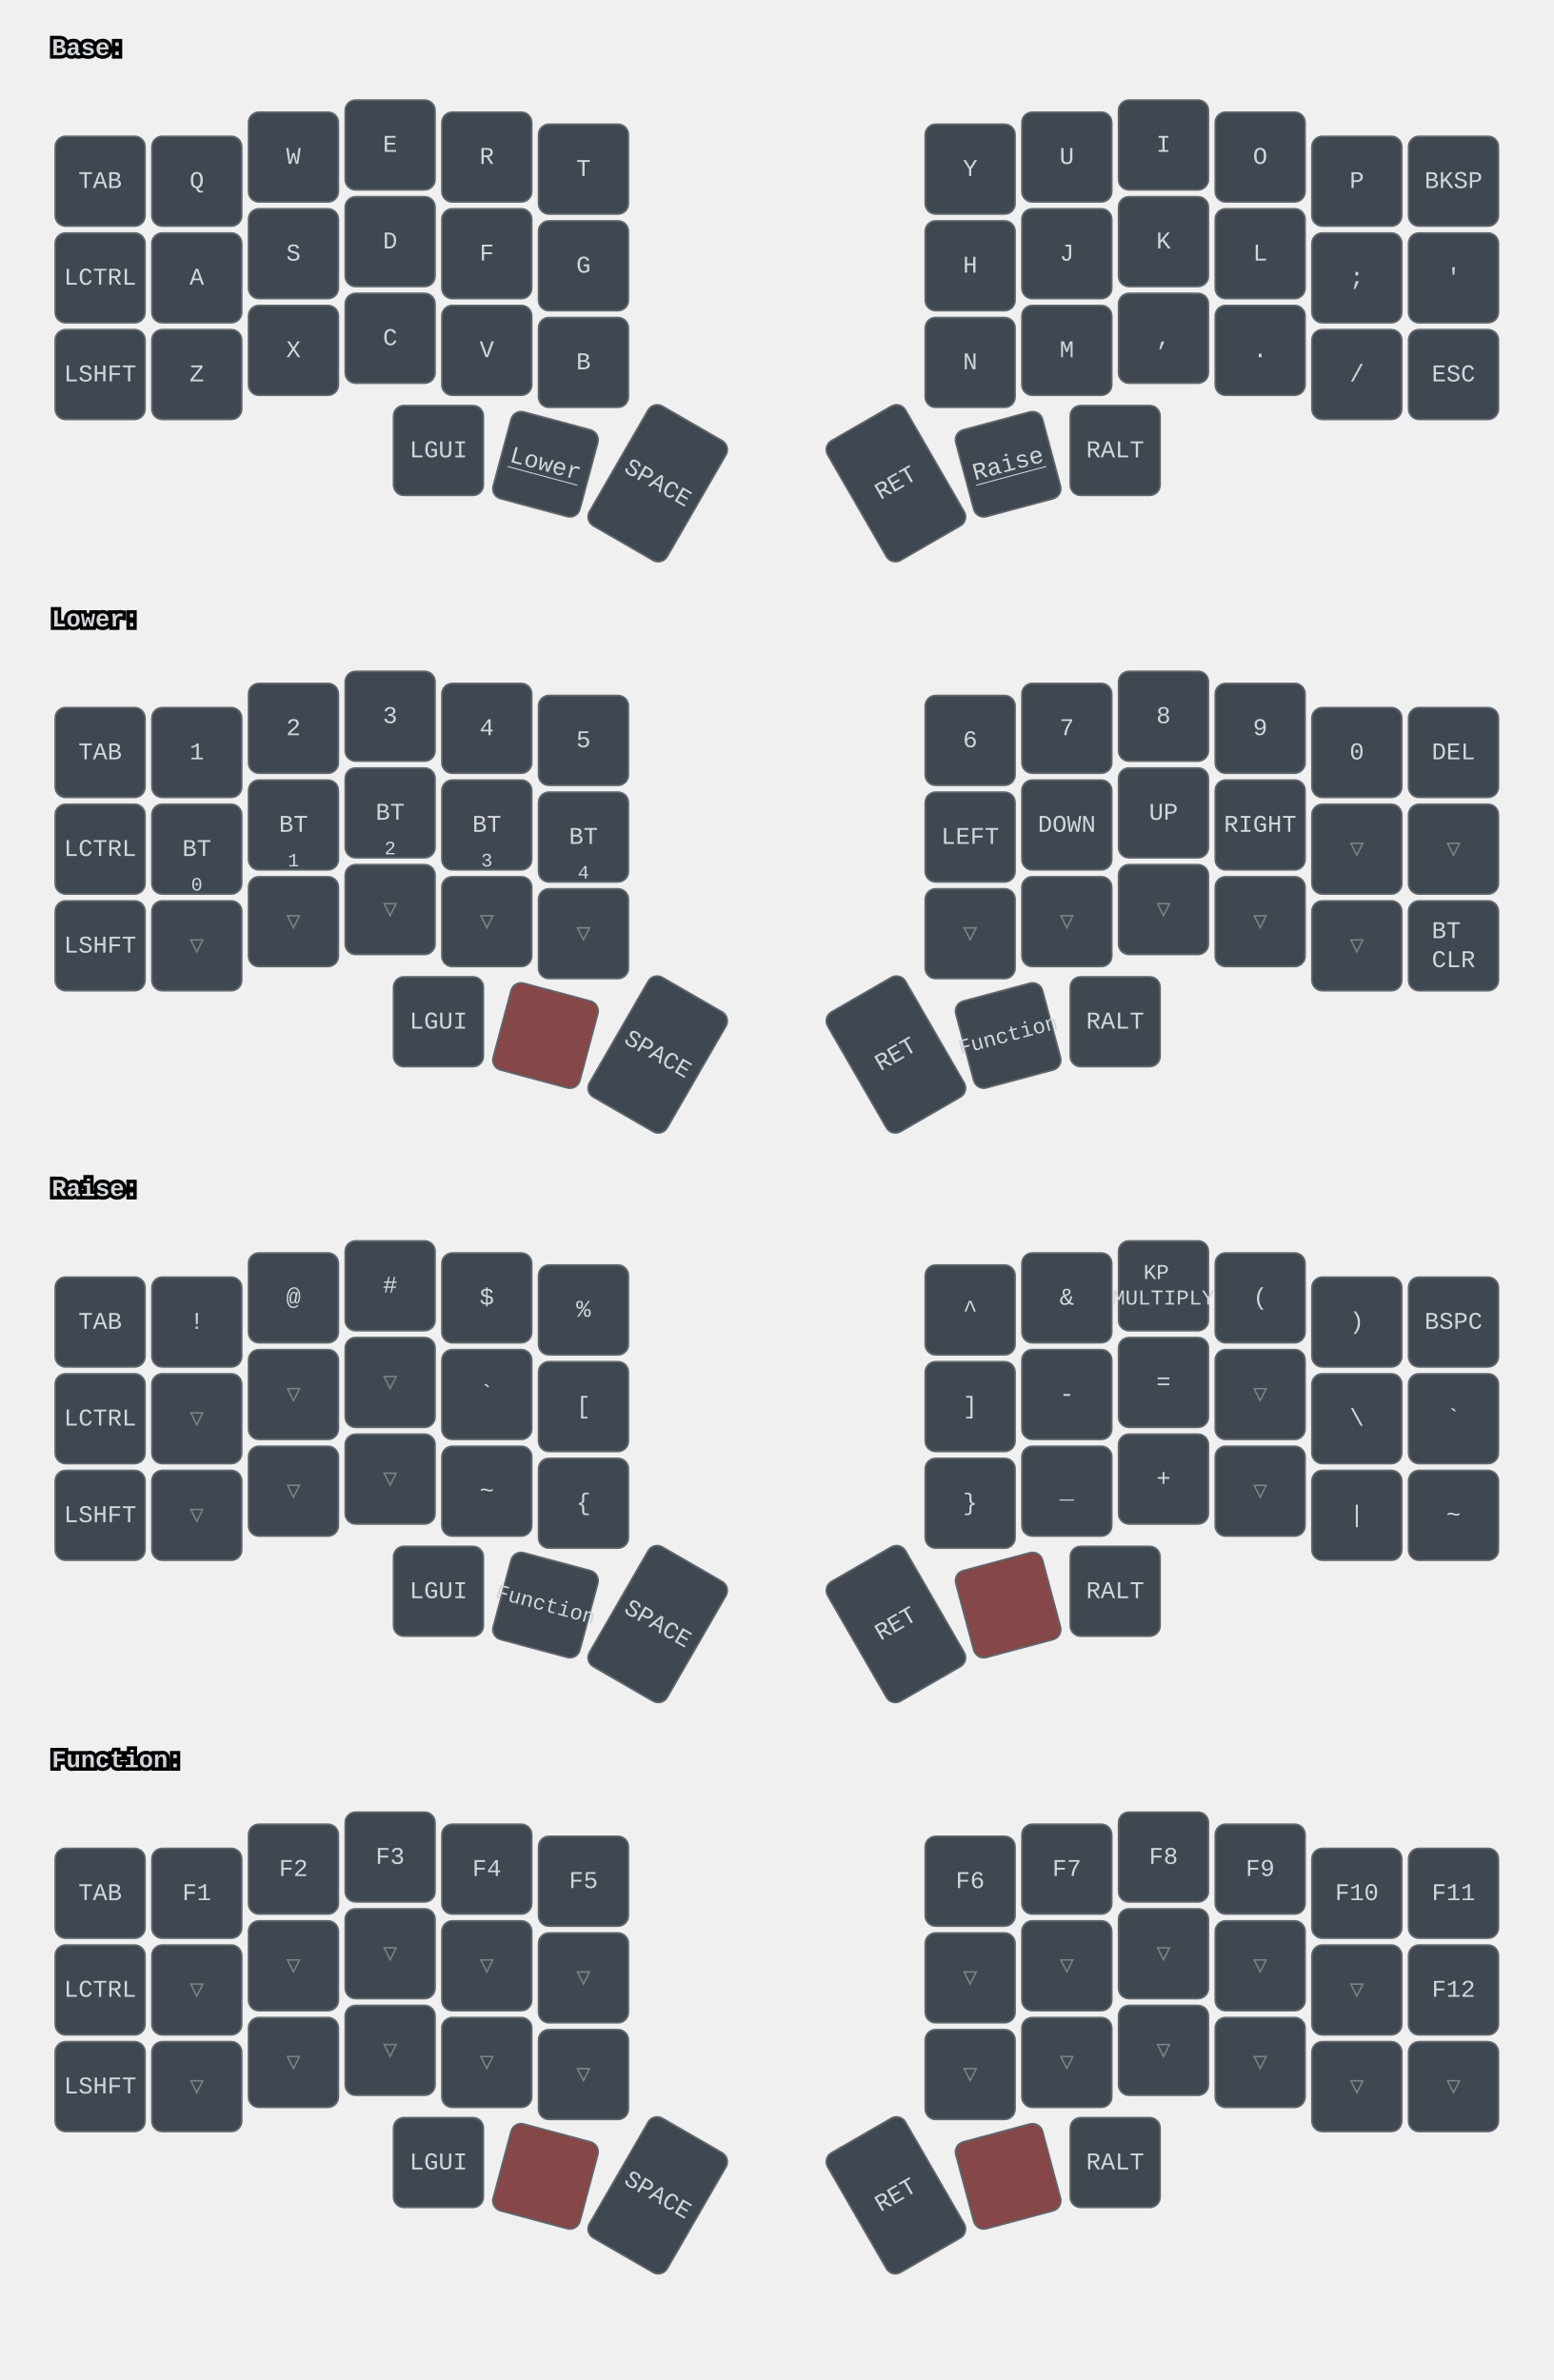
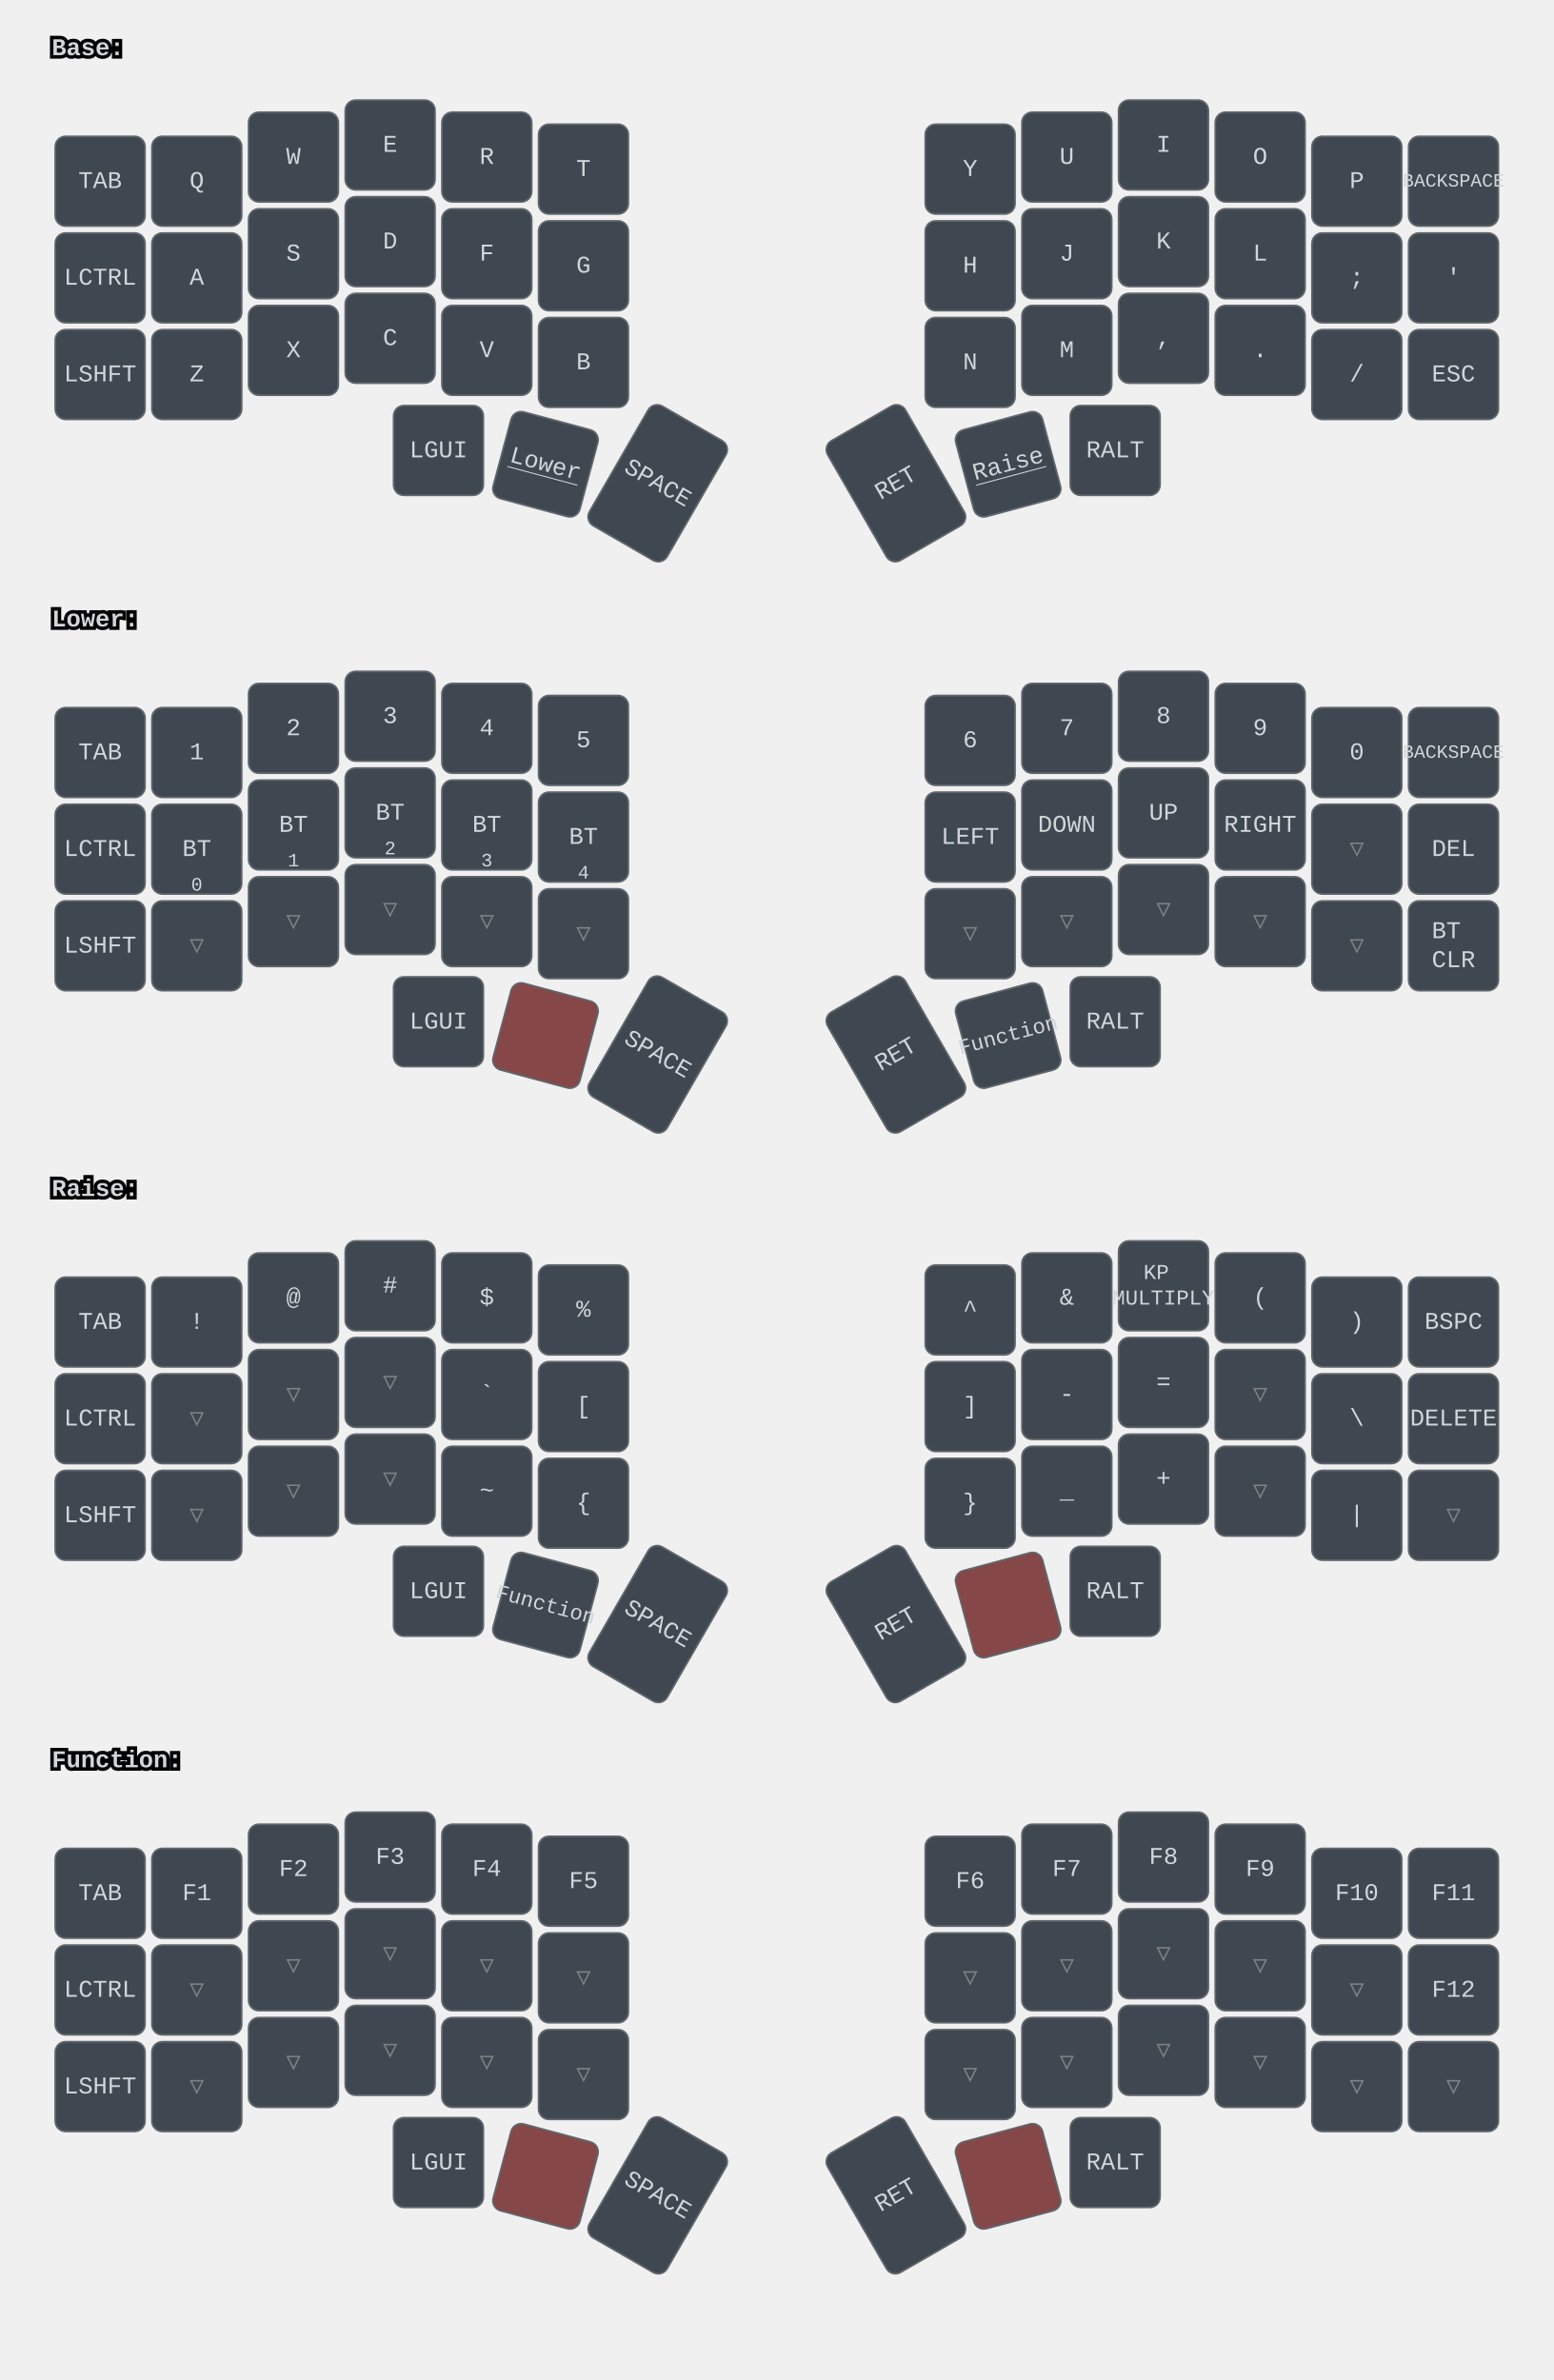
<svg xmlns="http://www.w3.org/2000/svg" width="900" height="1379" viewBox="0 0 900 1379" class="keymap">
  <style>/* inherit to force styles through use tags */
svg path {
    fill: inherit;
}

/* font and background color specifications */
svg.keymap {
    font-family: SFMono-Regular,Consolas,Liberation Mono,Menlo,monospace;
    font-size: 14px;
    font-kerning: normal;
    text-rendering: optimizeLegibility;
    fill: #24292e;
}

/* default key styling */
rect.key {
    fill: #f6f8fa;
}

rect.key, rect.combo {
    stroke: #c9cccf;
    stroke-width: 1;
}

/* default key side styling, only used is draw_key_sides is set */
rect.side {
    filter: brightness(90%);
}

/* color accent for combo boxes */
rect.combo, rect.combo-separate {
    fill: #cdf;
}

/* color accent for held keys */
rect.held, rect.combo.held {
    fill: #fdd;
}

/* color accent for ghost (optional) keys */
rect.ghost, rect.combo.ghost {
    stroke-dasharray: 4, 4;
    stroke-width: 2;
}

text {
    text-anchor: middle;
    dominant-baseline: middle;
}

/* styling for layer labels */
text.label {
    font-weight: bold;
    text-anchor: start;
    stroke: white;
    stroke-width: 4;
    paint-order: stroke;
}

/* styling for optional footer */
text.footer {
    text-anchor: end;
    dominant-baseline: auto;
    stroke: white;
    stroke-width: 4;
    paint-order: stroke;
}

/* styling for combo tap, and key non-tap label text */
text.combo, text.hold, text.shifted, text.left, text.right {
    font-size: 11px;
}

text.hold {
    text-anchor: middle;
    dominant-baseline: auto;
}

text.shifted {
    text-anchor: middle;
    dominant-baseline: hanging;
}

text.left {
    text-anchor: start;
}

text.right {
    text-anchor: end;
}

text.layer-activator {
    text-decoration: underline;
}

/* styling for hold/shifted label text in combo box */
text.combo.hold, text.combo.shifted, text.combo.left, text.combo.right {
    font-size: 8px;
}

/* lighter symbol for transparent keys */
text.trans {
    fill: #7b7e81;
}

/* styling for combo dendrons */
path.combo {
    stroke-width: 1;
    stroke: gray;
    fill: none;
}

/* Start Tabler Icons Cleanup */
/* cannot use height/width with glyphs */
.icon-tabler &gt; path {
    fill: inherit;
    stroke: inherit;
    stroke-width: 2;
}
/* hide tabler's default box */
.icon-tabler &gt; path[stroke="none"][fill="none"] {
    visibility: hidden;
}
/* End Tabler Icons Cleanup */

svg.keymap { fill: #d1d6db; }
rect.key { fill: #3f4750; }
rect.key, rect.combo { stroke: #60666c; }
rect.combo, rect.combo-separate { fill: #1f3d7a; }
rect.held, rect.combo.held { fill: #854747; }
text.label, text.footer { stroke: black; }
text.trans { fill: #7e8184; }
path.combo { stroke: #7f7f7f; }
</style>
  <g transform="translate(30, 0)" class="layer-Base">
    <text x="0" y="28" class="label" id="Base">Base:</text>
    <g transform="translate(0, 56)">
      <g transform="translate(28, 49)" class="key keypos-0">
        <rect rx="6" ry="6" x="-26" y="-26" width="52" height="52" class="key" />
        <text x="0" y="0" class="key tap">TAB</text>
      </g>
      <g transform="translate(84, 49)" class="key keypos-1">
        <rect rx="6" ry="6" x="-26" y="-26" width="52" height="52" class="key" />
        <text x="0" y="0" class="key tap">Q</text>
      </g>
      <g transform="translate(140, 35)" class="key keypos-2">
        <rect rx="6" ry="6" x="-26" y="-26" width="52" height="52" class="key" />
        <text x="0" y="0" class="key tap">W</text>
      </g>
      <g transform="translate(196, 28)" class="key keypos-3">
        <rect rx="6" ry="6" x="-26" y="-26" width="52" height="52" class="key" />
        <text x="0" y="0" class="key tap">E</text>
      </g>
      <g transform="translate(252, 35)" class="key keypos-4">
        <rect rx="6" ry="6" x="-26" y="-26" width="52" height="52" class="key" />
        <text x="0" y="0" class="key tap">R</text>
      </g>
      <g transform="translate(308, 42)" class="key keypos-5">
        <rect rx="6" ry="6" x="-26" y="-26" width="52" height="52" class="key" />
        <text x="0" y="0" class="key tap">T</text>
      </g>
      <g transform="translate(532, 42)" class="key keypos-6">
        <rect rx="6" ry="6" x="-26" y="-26" width="52" height="52" class="key" />
        <text x="0" y="0" class="key tap">Y</text>
      </g>
      <g transform="translate(588, 35)" class="key keypos-7">
        <rect rx="6" ry="6" x="-26" y="-26" width="52" height="52" class="key" />
        <text x="0" y="0" class="key tap">U</text>
      </g>
      <g transform="translate(644, 28)" class="key keypos-8">
        <rect rx="6" ry="6" x="-26" y="-26" width="52" height="52" class="key" />
        <text x="0" y="0" class="key tap">I</text>
      </g>
      <g transform="translate(700, 35)" class="key keypos-9">
        <rect rx="6" ry="6" x="-26" y="-26" width="52" height="52" class="key" />
        <text x="0" y="0" class="key tap">O</text>
      </g>
      <g transform="translate(756, 49)" class="key keypos-10">
        <rect rx="6" ry="6" x="-26" y="-26" width="52" height="52" class="key" />
        <text x="0" y="0" class="key tap">P</text>
      </g>
      <g transform="translate(812, 49)" class="key keypos-11">
        <rect rx="6" ry="6" x="-26" y="-26" width="52" height="52" class="key" />
-         <text x="0" y="0" class="key tap">BKSP</text>
+         <text x="0" y="0" class="key tap">
+           <tspan style="font-size: 78%">BACKSPACE</tspan>
+         </text>
      </g>
      <g transform="translate(28, 105)" class="key keypos-12">
        <rect rx="6" ry="6" x="-26" y="-26" width="52" height="52" class="key" />
        <text x="0" y="0" class="key tap">LCTRL</text>
      </g>
      <g transform="translate(84, 105)" class="key keypos-13">
        <rect rx="6" ry="6" x="-26" y="-26" width="52" height="52" class="key" />
        <text x="0" y="0" class="key tap">A</text>
      </g>
      <g transform="translate(140, 91)" class="key keypos-14">
        <rect rx="6" ry="6" x="-26" y="-26" width="52" height="52" class="key" />
        <text x="0" y="0" class="key tap">S</text>
      </g>
      <g transform="translate(196, 84)" class="key keypos-15">
        <rect rx="6" ry="6" x="-26" y="-26" width="52" height="52" class="key" />
        <text x="0" y="0" class="key tap">D</text>
      </g>
      <g transform="translate(252, 91)" class="key keypos-16">
        <rect rx="6" ry="6" x="-26" y="-26" width="52" height="52" class="key" />
        <text x="0" y="0" class="key tap">F</text>
      </g>
      <g transform="translate(308, 98)" class="key keypos-17">
        <rect rx="6" ry="6" x="-26" y="-26" width="52" height="52" class="key" />
        <text x="0" y="0" class="key tap">G</text>
      </g>
      <g transform="translate(532, 98)" class="key keypos-18">
        <rect rx="6" ry="6" x="-26" y="-26" width="52" height="52" class="key" />
        <text x="0" y="0" class="key tap">H</text>
      </g>
      <g transform="translate(588, 91)" class="key keypos-19">
        <rect rx="6" ry="6" x="-26" y="-26" width="52" height="52" class="key" />
        <text x="0" y="0" class="key tap">J</text>
      </g>
      <g transform="translate(644, 84)" class="key keypos-20">
        <rect rx="6" ry="6" x="-26" y="-26" width="52" height="52" class="key" />
        <text x="0" y="0" class="key tap">K</text>
      </g>
      <g transform="translate(700, 91)" class="key keypos-21">
        <rect rx="6" ry="6" x="-26" y="-26" width="52" height="52" class="key" />
        <text x="0" y="0" class="key tap">L</text>
      </g>
      <g transform="translate(756, 105)" class="key keypos-22">
        <rect rx="6" ry="6" x="-26" y="-26" width="52" height="52" class="key" />
        <text x="0" y="0" class="key tap">;</text>
      </g>
      <g transform="translate(812, 105)" class="key keypos-23">
        <rect rx="6" ry="6" x="-26" y="-26" width="52" height="52" class="key" />
        <text x="0" y="0" class="key tap">'</text>
      </g>
      <g transform="translate(28, 161)" class="key keypos-24">
        <rect rx="6" ry="6" x="-26" y="-26" width="52" height="52" class="key" />
        <text x="0" y="0" class="key tap">LSHFT</text>
      </g>
      <g transform="translate(84, 161)" class="key keypos-25">
        <rect rx="6" ry="6" x="-26" y="-26" width="52" height="52" class="key" />
        <text x="0" y="0" class="key tap">Z</text>
      </g>
      <g transform="translate(140, 147)" class="key keypos-26">
        <rect rx="6" ry="6" x="-26" y="-26" width="52" height="52" class="key" />
        <text x="0" y="0" class="key tap">X</text>
      </g>
      <g transform="translate(196, 140)" class="key keypos-27">
        <rect rx="6" ry="6" x="-26" y="-26" width="52" height="52" class="key" />
        <text x="0" y="0" class="key tap">C</text>
      </g>
      <g transform="translate(252, 147)" class="key keypos-28">
        <rect rx="6" ry="6" x="-26" y="-26" width="52" height="52" class="key" />
        <text x="0" y="0" class="key tap">V</text>
      </g>
      <g transform="translate(308, 154)" class="key keypos-29">
        <rect rx="6" ry="6" x="-26" y="-26" width="52" height="52" class="key" />
        <text x="0" y="0" class="key tap">B</text>
      </g>
      <g transform="translate(532, 154)" class="key keypos-30">
        <rect rx="6" ry="6" x="-26" y="-26" width="52" height="52" class="key" />
        <text x="0" y="0" class="key tap">N</text>
      </g>
      <g transform="translate(588, 147)" class="key keypos-31">
        <rect rx="6" ry="6" x="-26" y="-26" width="52" height="52" class="key" />
        <text x="0" y="0" class="key tap">M</text>
      </g>
      <g transform="translate(644, 140)" class="key keypos-32">
        <rect rx="6" ry="6" x="-26" y="-26" width="52" height="52" class="key" />
        <text x="0" y="0" class="key tap">,</text>
      </g>
      <g transform="translate(700, 147)" class="key keypos-33">
        <rect rx="6" ry="6" x="-26" y="-26" width="52" height="52" class="key" />
        <text x="0" y="0" class="key tap">.</text>
      </g>
      <g transform="translate(756, 161)" class="key keypos-34">
        <rect rx="6" ry="6" x="-26" y="-26" width="52" height="52" class="key" />
        <text x="0" y="0" class="key tap">/</text>
      </g>
      <g transform="translate(812, 161)" class="key keypos-35">
        <rect rx="6" ry="6" x="-26" y="-26" width="52" height="52" class="key" />
        <text x="0" y="0" class="key tap">ESC</text>
      </g>
      <g transform="translate(224, 205)" class="key keypos-36">
        <rect rx="6" ry="6" x="-26" y="-26" width="52" height="52" class="key" />
        <text x="0" y="0" class="key tap">LGUI</text>
      </g>
      <g transform="translate(286, 213) rotate(15.0)" class="key keypos-37">
        <rect rx="6" ry="6" x="-26" y="-26" width="52" height="52" class="key" />
        <a href="#Lower">
          <text x="0" y="0" class="key tap layer-activator">Lower</text>
        </a>
      </g>
      <g transform="translate(351, 224) rotate(30.0)" class="key keypos-38">
        <rect rx="6" ry="6" x="-26" y="-40" width="52" height="80" class="key" />
        <text x="0" y="0" class="key tap">SPACE</text>
      </g>
      <g transform="translate(489, 224) rotate(-30.0)" class="key keypos-39">
        <rect rx="6" ry="6" x="-26" y="-40" width="52" height="80" class="key" />
        <text x="0" y="0" class="key tap">RET</text>
      </g>
      <g transform="translate(554, 213) rotate(-15.0)" class="key keypos-40">
        <rect rx="6" ry="6" x="-26" y="-26" width="52" height="52" class="key" />
        <a href="#Raise">
          <text x="0" y="0" class="key tap layer-activator">Raise</text>
        </a>
      </g>
      <g transform="translate(616, 205)" class="key keypos-41">
        <rect rx="6" ry="6" x="-26" y="-26" width="52" height="52" class="key" />
        <text x="0" y="0" class="key tap">RALT</text>
      </g>
    </g>
  </g>
  <g transform="translate(30, 331)" class="layer-Lower">
    <text x="0" y="28" class="label" id="Lower">Lower:</text>
    <g transform="translate(0, 56)">
      <g transform="translate(28, 49)" class="key keypos-0">
        <rect rx="6" ry="6" x="-26" y="-26" width="52" height="52" class="key" />
        <text x="0" y="0" class="key tap">TAB</text>
      </g>
      <g transform="translate(84, 49)" class="key keypos-1">
        <rect rx="6" ry="6" x="-26" y="-26" width="52" height="52" class="key" />
        <text x="0" y="0" class="key tap">1</text>
      </g>
      <g transform="translate(140, 35)" class="key keypos-2">
        <rect rx="6" ry="6" x="-26" y="-26" width="52" height="52" class="key" />
        <text x="0" y="0" class="key tap">2</text>
      </g>
      <g transform="translate(196, 28)" class="key keypos-3">
        <rect rx="6" ry="6" x="-26" y="-26" width="52" height="52" class="key" />
        <text x="0" y="0" class="key tap">3</text>
      </g>
      <g transform="translate(252, 35)" class="key keypos-4">
        <rect rx="6" ry="6" x="-26" y="-26" width="52" height="52" class="key" />
        <text x="0" y="0" class="key tap">4</text>
      </g>
      <g transform="translate(308, 42)" class="key keypos-5">
        <rect rx="6" ry="6" x="-26" y="-26" width="52" height="52" class="key" />
        <text x="0" y="0" class="key tap">5</text>
      </g>
      <g transform="translate(532, 42)" class="key keypos-6">
        <rect rx="6" ry="6" x="-26" y="-26" width="52" height="52" class="key" />
        <text x="0" y="0" class="key tap">6</text>
      </g>
      <g transform="translate(588, 35)" class="key keypos-7">
        <rect rx="6" ry="6" x="-26" y="-26" width="52" height="52" class="key" />
        <text x="0" y="0" class="key tap">7</text>
      </g>
      <g transform="translate(644, 28)" class="key keypos-8">
        <rect rx="6" ry="6" x="-26" y="-26" width="52" height="52" class="key" />
        <text x="0" y="0" class="key tap">8</text>
      </g>
      <g transform="translate(700, 35)" class="key keypos-9">
        <rect rx="6" ry="6" x="-26" y="-26" width="52" height="52" class="key" />
        <text x="0" y="0" class="key tap">9</text>
      </g>
      <g transform="translate(756, 49)" class="key keypos-10">
        <rect rx="6" ry="6" x="-26" y="-26" width="52" height="52" class="key" />
        <text x="0" y="0" class="key tap">0</text>
      </g>
      <g transform="translate(812, 49)" class="key keypos-11">
        <rect rx="6" ry="6" x="-26" y="-26" width="52" height="52" class="key" />
-         <text x="0" y="0" class="key tap">DEL</text>
+         <text x="0" y="0" class="key tap">
+           <tspan style="font-size: 78%">BACKSPACE</tspan>
+         </text>
      </g>
      <g transform="translate(28, 105)" class="key keypos-12">
        <rect rx="6" ry="6" x="-26" y="-26" width="52" height="52" class="key" />
        <text x="0" y="0" class="key tap">LCTRL</text>
      </g>
      <g transform="translate(84, 105)" class="key keypos-13">
        <rect rx="6" ry="6" x="-26" y="-26" width="52" height="52" class="key" />
        <text x="0" y="0" class="key tap">BT</text>
        <text x="0" y="24" class="key hold">0</text>
      </g>
      <g transform="translate(140, 91)" class="key keypos-14">
        <rect rx="6" ry="6" x="-26" y="-26" width="52" height="52" class="key" />
        <text x="0" y="0" class="key tap">BT</text>
        <text x="0" y="24" class="key hold">1</text>
      </g>
      <g transform="translate(196, 84)" class="key keypos-15">
        <rect rx="6" ry="6" x="-26" y="-26" width="52" height="52" class="key" />
        <text x="0" y="0" class="key tap">BT</text>
        <text x="0" y="24" class="key hold">2</text>
      </g>
      <g transform="translate(252, 91)" class="key keypos-16">
        <rect rx="6" ry="6" x="-26" y="-26" width="52" height="52" class="key" />
        <text x="0" y="0" class="key tap">BT</text>
        <text x="0" y="24" class="key hold">3</text>
      </g>
      <g transform="translate(308, 98)" class="key keypos-17">
        <rect rx="6" ry="6" x="-26" y="-26" width="52" height="52" class="key" />
        <text x="0" y="0" class="key tap">BT</text>
        <text x="0" y="24" class="key hold">4</text>
      </g>
      <g transform="translate(532, 98)" class="key keypos-18">
        <rect rx="6" ry="6" x="-26" y="-26" width="52" height="52" class="key" />
        <text x="0" y="0" class="key tap">LEFT</text>
      </g>
      <g transform="translate(588, 91)" class="key keypos-19">
        <rect rx="6" ry="6" x="-26" y="-26" width="52" height="52" class="key" />
        <text x="0" y="0" class="key tap">DOWN</text>
      </g>
      <g transform="translate(644, 84)" class="key keypos-20">
        <rect rx="6" ry="6" x="-26" y="-26" width="52" height="52" class="key" />
        <text x="0" y="0" class="key tap">UP</text>
      </g>
      <g transform="translate(700, 91)" class="key keypos-21">
        <rect rx="6" ry="6" x="-26" y="-26" width="52" height="52" class="key" />
        <text x="0" y="0" class="key tap">RIGHT</text>
      </g>
      <g transform="translate(756, 105)" class="key trans keypos-22">
        <rect rx="6" ry="6" x="-26" y="-26" width="52" height="52" class="key trans" />
        <text x="0" y="0" class="key trans tap">▽</text>
      </g>
-       <g transform="translate(812, 105)" class="key trans keypos-23">
-         <rect rx="6" ry="6" x="-26" y="-26" width="52" height="52" class="key trans" />
-         <text x="0" y="0" class="key trans tap">▽</text>
+       <g transform="translate(812, 105)" class="key keypos-23">
+         <rect rx="6" ry="6" x="-26" y="-26" width="52" height="52" class="key" />
+         <text x="0" y="0" class="key tap">DEL</text>
      </g>
      <g transform="translate(28, 161)" class="key keypos-24">
        <rect rx="6" ry="6" x="-26" y="-26" width="52" height="52" class="key" />
        <text x="0" y="0" class="key tap">LSHFT</text>
      </g>
      <g transform="translate(84, 161)" class="key trans keypos-25">
        <rect rx="6" ry="6" x="-26" y="-26" width="52" height="52" class="key trans" />
        <text x="0" y="0" class="key trans tap">▽</text>
      </g>
      <g transform="translate(140, 147)" class="key trans keypos-26">
        <rect rx="6" ry="6" x="-26" y="-26" width="52" height="52" class="key trans" />
        <text x="0" y="0" class="key trans tap">▽</text>
      </g>
      <g transform="translate(196, 140)" class="key trans keypos-27">
        <rect rx="6" ry="6" x="-26" y="-26" width="52" height="52" class="key trans" />
        <text x="0" y="0" class="key trans tap">▽</text>
      </g>
      <g transform="translate(252, 147)" class="key trans keypos-28">
        <rect rx="6" ry="6" x="-26" y="-26" width="52" height="52" class="key trans" />
        <text x="0" y="0" class="key trans tap">▽</text>
      </g>
      <g transform="translate(308, 154)" class="key trans keypos-29">
        <rect rx="6" ry="6" x="-26" y="-26" width="52" height="52" class="key trans" />
        <text x="0" y="0" class="key trans tap">▽</text>
      </g>
      <g transform="translate(532, 154)" class="key trans keypos-30">
        <rect rx="6" ry="6" x="-26" y="-26" width="52" height="52" class="key trans" />
        <text x="0" y="0" class="key trans tap">▽</text>
      </g>
      <g transform="translate(588, 147)" class="key trans keypos-31">
        <rect rx="6" ry="6" x="-26" y="-26" width="52" height="52" class="key trans" />
        <text x="0" y="0" class="key trans tap">▽</text>
      </g>
      <g transform="translate(644, 140)" class="key trans keypos-32">
        <rect rx="6" ry="6" x="-26" y="-26" width="52" height="52" class="key trans" />
        <text x="0" y="0" class="key trans tap">▽</text>
      </g>
      <g transform="translate(700, 147)" class="key trans keypos-33">
        <rect rx="6" ry="6" x="-26" y="-26" width="52" height="52" class="key trans" />
        <text x="0" y="0" class="key trans tap">▽</text>
      </g>
      <g transform="translate(756, 161)" class="key trans keypos-34">
        <rect rx="6" ry="6" x="-26" y="-26" width="52" height="52" class="key trans" />
        <text x="0" y="0" class="key trans tap">▽</text>
      </g>
      <g transform="translate(812, 161)" class="key keypos-35">
        <rect rx="6" ry="6" x="-26" y="-26" width="52" height="52" class="key" />
        <text x="0" y="0" class="key tap">
          <tspan x="0" dy="-0.6em">BT</tspan>
          <tspan x="0" dy="1.2em">CLR</tspan>
        </text>
      </g>
      <g transform="translate(224, 205)" class="key keypos-36">
        <rect rx="6" ry="6" x="-26" y="-26" width="52" height="52" class="key" />
        <text x="0" y="0" class="key tap">LGUI</text>
      </g>
      <g transform="translate(286, 213) rotate(15.0)" class="key held keypos-37">
        <rect rx="6" ry="6" x="-26" y="-26" width="52" height="52" class="key held" />
      </g>
      <g transform="translate(351, 224) rotate(30.0)" class="key keypos-38">
        <rect rx="6" ry="6" x="-26" y="-40" width="52" height="80" class="key" />
        <text x="0" y="0" class="key tap">SPACE</text>
      </g>
      <g transform="translate(489, 224) rotate(-30.0)" class="key keypos-39">
        <rect rx="6" ry="6" x="-26" y="-40" width="52" height="80" class="key" />
        <text x="0" y="0" class="key tap">RET</text>
      </g>
      <g transform="translate(554, 213) rotate(-15.0)" class="key keypos-40">
        <rect rx="6" ry="6" x="-26" y="-26" width="52" height="52" class="key" />
        <a href="#Function">
          <text x="0" y="0" class="key tap layer-activator">
            <tspan style="font-size: 88%">Function</tspan>
          </text>
        </a>
      </g>
      <g transform="translate(616, 205)" class="key keypos-41">
        <rect rx="6" ry="6" x="-26" y="-26" width="52" height="52" class="key" />
        <text x="0" y="0" class="key tap">RALT</text>
      </g>
    </g>
  </g>
  <g transform="translate(30, 661)" class="layer-Raise">
    <text x="0" y="28" class="label" id="Raise">Raise:</text>
    <g transform="translate(0, 56)">
      <g transform="translate(28, 49)" class="key keypos-0">
        <rect rx="6" ry="6" x="-26" y="-26" width="52" height="52" class="key" />
        <text x="0" y="0" class="key tap">TAB</text>
      </g>
      <g transform="translate(84, 49)" class="key keypos-1">
        <rect rx="6" ry="6" x="-26" y="-26" width="52" height="52" class="key" />
        <text x="0" y="0" class="key tap">!</text>
      </g>
      <g transform="translate(140, 35)" class="key keypos-2">
        <rect rx="6" ry="6" x="-26" y="-26" width="52" height="52" class="key" />
        <text x="0" y="0" class="key tap">@</text>
      </g>
      <g transform="translate(196, 28)" class="key keypos-3">
        <rect rx="6" ry="6" x="-26" y="-26" width="52" height="52" class="key" />
        <text x="0" y="0" class="key tap">#</text>
      </g>
      <g transform="translate(252, 35)" class="key keypos-4">
        <rect rx="6" ry="6" x="-26" y="-26" width="52" height="52" class="key" />
        <text x="0" y="0" class="key tap">$</text>
      </g>
      <g transform="translate(308, 42)" class="key keypos-5">
        <rect rx="6" ry="6" x="-26" y="-26" width="52" height="52" class="key" />
        <text x="0" y="0" class="key tap">%</text>
      </g>
      <g transform="translate(532, 42)" class="key keypos-6">
        <rect rx="6" ry="6" x="-26" y="-26" width="52" height="52" class="key" />
        <text x="0" y="0" class="key tap">^</text>
      </g>
      <g transform="translate(588, 35)" class="key keypos-7">
        <rect rx="6" ry="6" x="-26" y="-26" width="52" height="52" class="key" />
        <text x="0" y="0" class="key tap">&amp;</text>
      </g>
      <g transform="translate(644, 28)" class="key keypos-8">
        <rect rx="6" ry="6" x="-26" y="-26" width="52" height="52" class="key" />
        <text x="0" y="0" class="key tap">
          <tspan x="0" dy="-0.6em" style="font-size: 88%">KP</tspan>
          <tspan x="0" dy="1.2em" style="font-size: 88%">MULTIPLY</tspan>
        </text>
      </g>
      <g transform="translate(700, 35)" class="key keypos-9">
        <rect rx="6" ry="6" x="-26" y="-26" width="52" height="52" class="key" />
        <text x="0" y="0" class="key tap">(</text>
      </g>
      <g transform="translate(756, 49)" class="key keypos-10">
        <rect rx="6" ry="6" x="-26" y="-26" width="52" height="52" class="key" />
        <text x="0" y="0" class="key tap">)</text>
      </g>
      <g transform="translate(812, 49)" class="key keypos-11">
        <rect rx="6" ry="6" x="-26" y="-26" width="52" height="52" class="key" />
        <text x="0" y="0" class="key tap">BSPC</text>
      </g>
      <g transform="translate(28, 105)" class="key keypos-12">
        <rect rx="6" ry="6" x="-26" y="-26" width="52" height="52" class="key" />
        <text x="0" y="0" class="key tap">LCTRL</text>
      </g>
      <g transform="translate(84, 105)" class="key trans keypos-13">
        <rect rx="6" ry="6" x="-26" y="-26" width="52" height="52" class="key trans" />
        <text x="0" y="0" class="key trans tap">▽</text>
      </g>
      <g transform="translate(140, 91)" class="key trans keypos-14">
        <rect rx="6" ry="6" x="-26" y="-26" width="52" height="52" class="key trans" />
        <text x="0" y="0" class="key trans tap">▽</text>
      </g>
      <g transform="translate(196, 84)" class="key trans keypos-15">
        <rect rx="6" ry="6" x="-26" y="-26" width="52" height="52" class="key trans" />
        <text x="0" y="0" class="key trans tap">▽</text>
      </g>
      <g transform="translate(252, 91)" class="key keypos-16">
        <rect rx="6" ry="6" x="-26" y="-26" width="52" height="52" class="key" />
        <text x="0" y="0" class="key tap">`</text>
      </g>
      <g transform="translate(308, 98)" class="key keypos-17">
        <rect rx="6" ry="6" x="-26" y="-26" width="52" height="52" class="key" />
        <text x="0" y="0" class="key tap">[</text>
      </g>
      <g transform="translate(532, 98)" class="key keypos-18">
        <rect rx="6" ry="6" x="-26" y="-26" width="52" height="52" class="key" />
        <text x="0" y="0" class="key tap">]</text>
      </g>
      <g transform="translate(588, 91)" class="key keypos-19">
        <rect rx="6" ry="6" x="-26" y="-26" width="52" height="52" class="key" />
        <text x="0" y="0" class="key tap">-</text>
      </g>
      <g transform="translate(644, 84)" class="key keypos-20">
        <rect rx="6" ry="6" x="-26" y="-26" width="52" height="52" class="key" />
        <text x="0" y="0" class="key tap">=</text>
      </g>
      <g transform="translate(700, 91)" class="key trans keypos-21">
        <rect rx="6" ry="6" x="-26" y="-26" width="52" height="52" class="key trans" />
        <text x="0" y="0" class="key trans tap">▽</text>
      </g>
      <g transform="translate(756, 105)" class="key keypos-22">
        <rect rx="6" ry="6" x="-26" y="-26" width="52" height="52" class="key" />
        <text x="0" y="0" class="key tap">\</text>
      </g>
      <g transform="translate(812, 105)" class="key keypos-23">
        <rect rx="6" ry="6" x="-26" y="-26" width="52" height="52" class="key" />
-         <text x="0" y="0" class="key tap">`</text>
+         <text x="0" y="0" class="key tap">DELETE</text>
      </g>
      <g transform="translate(28, 161)" class="key keypos-24">
        <rect rx="6" ry="6" x="-26" y="-26" width="52" height="52" class="key" />
        <text x="0" y="0" class="key tap">LSHFT</text>
      </g>
      <g transform="translate(84, 161)" class="key trans keypos-25">
        <rect rx="6" ry="6" x="-26" y="-26" width="52" height="52" class="key trans" />
        <text x="0" y="0" class="key trans tap">▽</text>
      </g>
      <g transform="translate(140, 147)" class="key trans keypos-26">
        <rect rx="6" ry="6" x="-26" y="-26" width="52" height="52" class="key trans" />
        <text x="0" y="0" class="key trans tap">▽</text>
      </g>
      <g transform="translate(196, 140)" class="key trans keypos-27">
        <rect rx="6" ry="6" x="-26" y="-26" width="52" height="52" class="key trans" />
        <text x="0" y="0" class="key trans tap">▽</text>
      </g>
      <g transform="translate(252, 147)" class="key keypos-28">
        <rect rx="6" ry="6" x="-26" y="-26" width="52" height="52" class="key" />
        <text x="0" y="0" class="key tap">~</text>
      </g>
      <g transform="translate(308, 154)" class="key keypos-29">
        <rect rx="6" ry="6" x="-26" y="-26" width="52" height="52" class="key" />
        <text x="0" y="0" class="key tap">{</text>
      </g>
      <g transform="translate(532, 154)" class="key keypos-30">
        <rect rx="6" ry="6" x="-26" y="-26" width="52" height="52" class="key" />
        <text x="0" y="0" class="key tap">}</text>
      </g>
      <g transform="translate(588, 147)" class="key keypos-31">
        <rect rx="6" ry="6" x="-26" y="-26" width="52" height="52" class="key" />
        <text x="0" y="0" class="key tap">_</text>
      </g>
      <g transform="translate(644, 140)" class="key keypos-32">
        <rect rx="6" ry="6" x="-26" y="-26" width="52" height="52" class="key" />
        <text x="0" y="0" class="key tap">+</text>
      </g>
      <g transform="translate(700, 147)" class="key trans keypos-33">
        <rect rx="6" ry="6" x="-26" y="-26" width="52" height="52" class="key trans" />
        <text x="0" y="0" class="key trans tap">▽</text>
      </g>
      <g transform="translate(756, 161)" class="key keypos-34">
        <rect rx="6" ry="6" x="-26" y="-26" width="52" height="52" class="key" />
        <text x="0" y="0" class="key tap">|</text>
      </g>
-       <g transform="translate(812, 161)" class="key keypos-35">
-         <rect rx="6" ry="6" x="-26" y="-26" width="52" height="52" class="key" />
-         <text x="0" y="0" class="key tap">~</text>
+       <g transform="translate(812, 161)" class="key trans keypos-35">
+         <rect rx="6" ry="6" x="-26" y="-26" width="52" height="52" class="key trans" />
+         <text x="0" y="0" class="key trans tap">▽</text>
      </g>
      <g transform="translate(224, 205)" class="key keypos-36">
        <rect rx="6" ry="6" x="-26" y="-26" width="52" height="52" class="key" />
        <text x="0" y="0" class="key tap">LGUI</text>
      </g>
      <g transform="translate(286, 213) rotate(15.0)" class="key keypos-37">
        <rect rx="6" ry="6" x="-26" y="-26" width="52" height="52" class="key" />
        <a href="#Function">
          <text x="0" y="0" class="key tap layer-activator">
            <tspan style="font-size: 88%">Function</tspan>
          </text>
        </a>
      </g>
      <g transform="translate(351, 224) rotate(30.0)" class="key keypos-38">
        <rect rx="6" ry="6" x="-26" y="-40" width="52" height="80" class="key" />
        <text x="0" y="0" class="key tap">SPACE</text>
      </g>
      <g transform="translate(489, 224) rotate(-30.0)" class="key keypos-39">
        <rect rx="6" ry="6" x="-26" y="-40" width="52" height="80" class="key" />
        <text x="0" y="0" class="key tap">RET</text>
      </g>
      <g transform="translate(554, 213) rotate(-15.0)" class="key held keypos-40">
        <rect rx="6" ry="6" x="-26" y="-26" width="52" height="52" class="key held" />
      </g>
      <g transform="translate(616, 205)" class="key keypos-41">
        <rect rx="6" ry="6" x="-26" y="-26" width="52" height="52" class="key" />
        <text x="0" y="0" class="key tap">RALT</text>
      </g>
    </g>
  </g>
  <g transform="translate(30, 992)" class="layer-Function">
    <text x="0" y="28" class="label" id="Function">Function:</text>
    <g transform="translate(0, 56)">
      <g transform="translate(28, 49)" class="key keypos-0">
        <rect rx="6" ry="6" x="-26" y="-26" width="52" height="52" class="key" />
        <text x="0" y="0" class="key tap">TAB</text>
      </g>
      <g transform="translate(84, 49)" class="key keypos-1">
        <rect rx="6" ry="6" x="-26" y="-26" width="52" height="52" class="key" />
        <text x="0" y="0" class="key tap">F1</text>
      </g>
      <g transform="translate(140, 35)" class="key keypos-2">
        <rect rx="6" ry="6" x="-26" y="-26" width="52" height="52" class="key" />
        <text x="0" y="0" class="key tap">F2</text>
      </g>
      <g transform="translate(196, 28)" class="key keypos-3">
        <rect rx="6" ry="6" x="-26" y="-26" width="52" height="52" class="key" />
        <text x="0" y="0" class="key tap">F3</text>
      </g>
      <g transform="translate(252, 35)" class="key keypos-4">
        <rect rx="6" ry="6" x="-26" y="-26" width="52" height="52" class="key" />
        <text x="0" y="0" class="key tap">F4</text>
      </g>
      <g transform="translate(308, 42)" class="key keypos-5">
        <rect rx="6" ry="6" x="-26" y="-26" width="52" height="52" class="key" />
        <text x="0" y="0" class="key tap">F5</text>
      </g>
      <g transform="translate(532, 42)" class="key keypos-6">
        <rect rx="6" ry="6" x="-26" y="-26" width="52" height="52" class="key" />
        <text x="0" y="0" class="key tap">F6</text>
      </g>
      <g transform="translate(588, 35)" class="key keypos-7">
        <rect rx="6" ry="6" x="-26" y="-26" width="52" height="52" class="key" />
        <text x="0" y="0" class="key tap">F7</text>
      </g>
      <g transform="translate(644, 28)" class="key keypos-8">
        <rect rx="6" ry="6" x="-26" y="-26" width="52" height="52" class="key" />
        <text x="0" y="0" class="key tap">F8</text>
      </g>
      <g transform="translate(700, 35)" class="key keypos-9">
        <rect rx="6" ry="6" x="-26" y="-26" width="52" height="52" class="key" />
        <text x="0" y="0" class="key tap">F9</text>
      </g>
      <g transform="translate(756, 49)" class="key keypos-10">
        <rect rx="6" ry="6" x="-26" y="-26" width="52" height="52" class="key" />
        <text x="0" y="0" class="key tap">F10</text>
      </g>
      <g transform="translate(812, 49)" class="key keypos-11">
        <rect rx="6" ry="6" x="-26" y="-26" width="52" height="52" class="key" />
        <text x="0" y="0" class="key tap">F11</text>
      </g>
      <g transform="translate(28, 105)" class="key keypos-12">
        <rect rx="6" ry="6" x="-26" y="-26" width="52" height="52" class="key" />
        <text x="0" y="0" class="key tap">LCTRL</text>
      </g>
      <g transform="translate(84, 105)" class="key trans keypos-13">
        <rect rx="6" ry="6" x="-26" y="-26" width="52" height="52" class="key trans" />
        <text x="0" y="0" class="key trans tap">▽</text>
      </g>
      <g transform="translate(140, 91)" class="key trans keypos-14">
        <rect rx="6" ry="6" x="-26" y="-26" width="52" height="52" class="key trans" />
        <text x="0" y="0" class="key trans tap">▽</text>
      </g>
      <g transform="translate(196, 84)" class="key trans keypos-15">
        <rect rx="6" ry="6" x="-26" y="-26" width="52" height="52" class="key trans" />
        <text x="0" y="0" class="key trans tap">▽</text>
      </g>
      <g transform="translate(252, 91)" class="key trans keypos-16">
        <rect rx="6" ry="6" x="-26" y="-26" width="52" height="52" class="key trans" />
        <text x="0" y="0" class="key trans tap">▽</text>
      </g>
      <g transform="translate(308, 98)" class="key trans keypos-17">
        <rect rx="6" ry="6" x="-26" y="-26" width="52" height="52" class="key trans" />
        <text x="0" y="0" class="key trans tap">▽</text>
      </g>
      <g transform="translate(532, 98)" class="key trans keypos-18">
        <rect rx="6" ry="6" x="-26" y="-26" width="52" height="52" class="key trans" />
        <text x="0" y="0" class="key trans tap">▽</text>
      </g>
      <g transform="translate(588, 91)" class="key trans keypos-19">
        <rect rx="6" ry="6" x="-26" y="-26" width="52" height="52" class="key trans" />
        <text x="0" y="0" class="key trans tap">▽</text>
      </g>
      <g transform="translate(644, 84)" class="key trans keypos-20">
        <rect rx="6" ry="6" x="-26" y="-26" width="52" height="52" class="key trans" />
        <text x="0" y="0" class="key trans tap">▽</text>
      </g>
      <g transform="translate(700, 91)" class="key trans keypos-21">
        <rect rx="6" ry="6" x="-26" y="-26" width="52" height="52" class="key trans" />
        <text x="0" y="0" class="key trans tap">▽</text>
      </g>
      <g transform="translate(756, 105)" class="key trans keypos-22">
        <rect rx="6" ry="6" x="-26" y="-26" width="52" height="52" class="key trans" />
        <text x="0" y="0" class="key trans tap">▽</text>
      </g>
      <g transform="translate(812, 105)" class="key keypos-23">
        <rect rx="6" ry="6" x="-26" y="-26" width="52" height="52" class="key" />
        <text x="0" y="0" class="key tap">F12</text>
      </g>
      <g transform="translate(28, 161)" class="key keypos-24">
        <rect rx="6" ry="6" x="-26" y="-26" width="52" height="52" class="key" />
        <text x="0" y="0" class="key tap">LSHFT</text>
      </g>
      <g transform="translate(84, 161)" class="key trans keypos-25">
        <rect rx="6" ry="6" x="-26" y="-26" width="52" height="52" class="key trans" />
        <text x="0" y="0" class="key trans tap">▽</text>
      </g>
      <g transform="translate(140, 147)" class="key trans keypos-26">
        <rect rx="6" ry="6" x="-26" y="-26" width="52" height="52" class="key trans" />
        <text x="0" y="0" class="key trans tap">▽</text>
      </g>
      <g transform="translate(196, 140)" class="key trans keypos-27">
        <rect rx="6" ry="6" x="-26" y="-26" width="52" height="52" class="key trans" />
        <text x="0" y="0" class="key trans tap">▽</text>
      </g>
      <g transform="translate(252, 147)" class="key trans keypos-28">
        <rect rx="6" ry="6" x="-26" y="-26" width="52" height="52" class="key trans" />
        <text x="0" y="0" class="key trans tap">▽</text>
      </g>
      <g transform="translate(308, 154)" class="key trans keypos-29">
        <rect rx="6" ry="6" x="-26" y="-26" width="52" height="52" class="key trans" />
        <text x="0" y="0" class="key trans tap">▽</text>
      </g>
      <g transform="translate(532, 154)" class="key trans keypos-30">
        <rect rx="6" ry="6" x="-26" y="-26" width="52" height="52" class="key trans" />
        <text x="0" y="0" class="key trans tap">▽</text>
      </g>
      <g transform="translate(588, 147)" class="key trans keypos-31">
        <rect rx="6" ry="6" x="-26" y="-26" width="52" height="52" class="key trans" />
        <text x="0" y="0" class="key trans tap">▽</text>
      </g>
      <g transform="translate(644, 140)" class="key trans keypos-32">
        <rect rx="6" ry="6" x="-26" y="-26" width="52" height="52" class="key trans" />
        <text x="0" y="0" class="key trans tap">▽</text>
      </g>
      <g transform="translate(700, 147)" class="key trans keypos-33">
        <rect rx="6" ry="6" x="-26" y="-26" width="52" height="52" class="key trans" />
        <text x="0" y="0" class="key trans tap">▽</text>
      </g>
      <g transform="translate(756, 161)" class="key trans keypos-34">
        <rect rx="6" ry="6" x="-26" y="-26" width="52" height="52" class="key trans" />
        <text x="0" y="0" class="key trans tap">▽</text>
      </g>
      <g transform="translate(812, 161)" class="key trans keypos-35">
        <rect rx="6" ry="6" x="-26" y="-26" width="52" height="52" class="key trans" />
        <text x="0" y="0" class="key trans tap">▽</text>
      </g>
      <g transform="translate(224, 205)" class="key keypos-36">
        <rect rx="6" ry="6" x="-26" y="-26" width="52" height="52" class="key" />
        <text x="0" y="0" class="key tap">LGUI</text>
      </g>
      <g transform="translate(286, 213) rotate(15.0)" class="key held keypos-37">
        <rect rx="6" ry="6" x="-26" y="-26" width="52" height="52" class="key held" />
      </g>
      <g transform="translate(351, 224) rotate(30.0)" class="key keypos-38">
        <rect rx="6" ry="6" x="-26" y="-40" width="52" height="80" class="key" />
        <text x="0" y="0" class="key tap">SPACE</text>
      </g>
      <g transform="translate(489, 224) rotate(-30.0)" class="key keypos-39">
        <rect rx="6" ry="6" x="-26" y="-40" width="52" height="80" class="key" />
        <text x="0" y="0" class="key tap">RET</text>
      </g>
      <g transform="translate(554, 213) rotate(-15.0)" class="key held keypos-40">
        <rect rx="6" ry="6" x="-26" y="-26" width="52" height="52" class="key held" />
      </g>
      <g transform="translate(616, 205)" class="key keypos-41">
        <rect rx="6" ry="6" x="-26" y="-26" width="52" height="52" class="key" />
        <text x="0" y="0" class="key tap">RALT</text>
      </g>
    </g>
  </g>
</svg>
